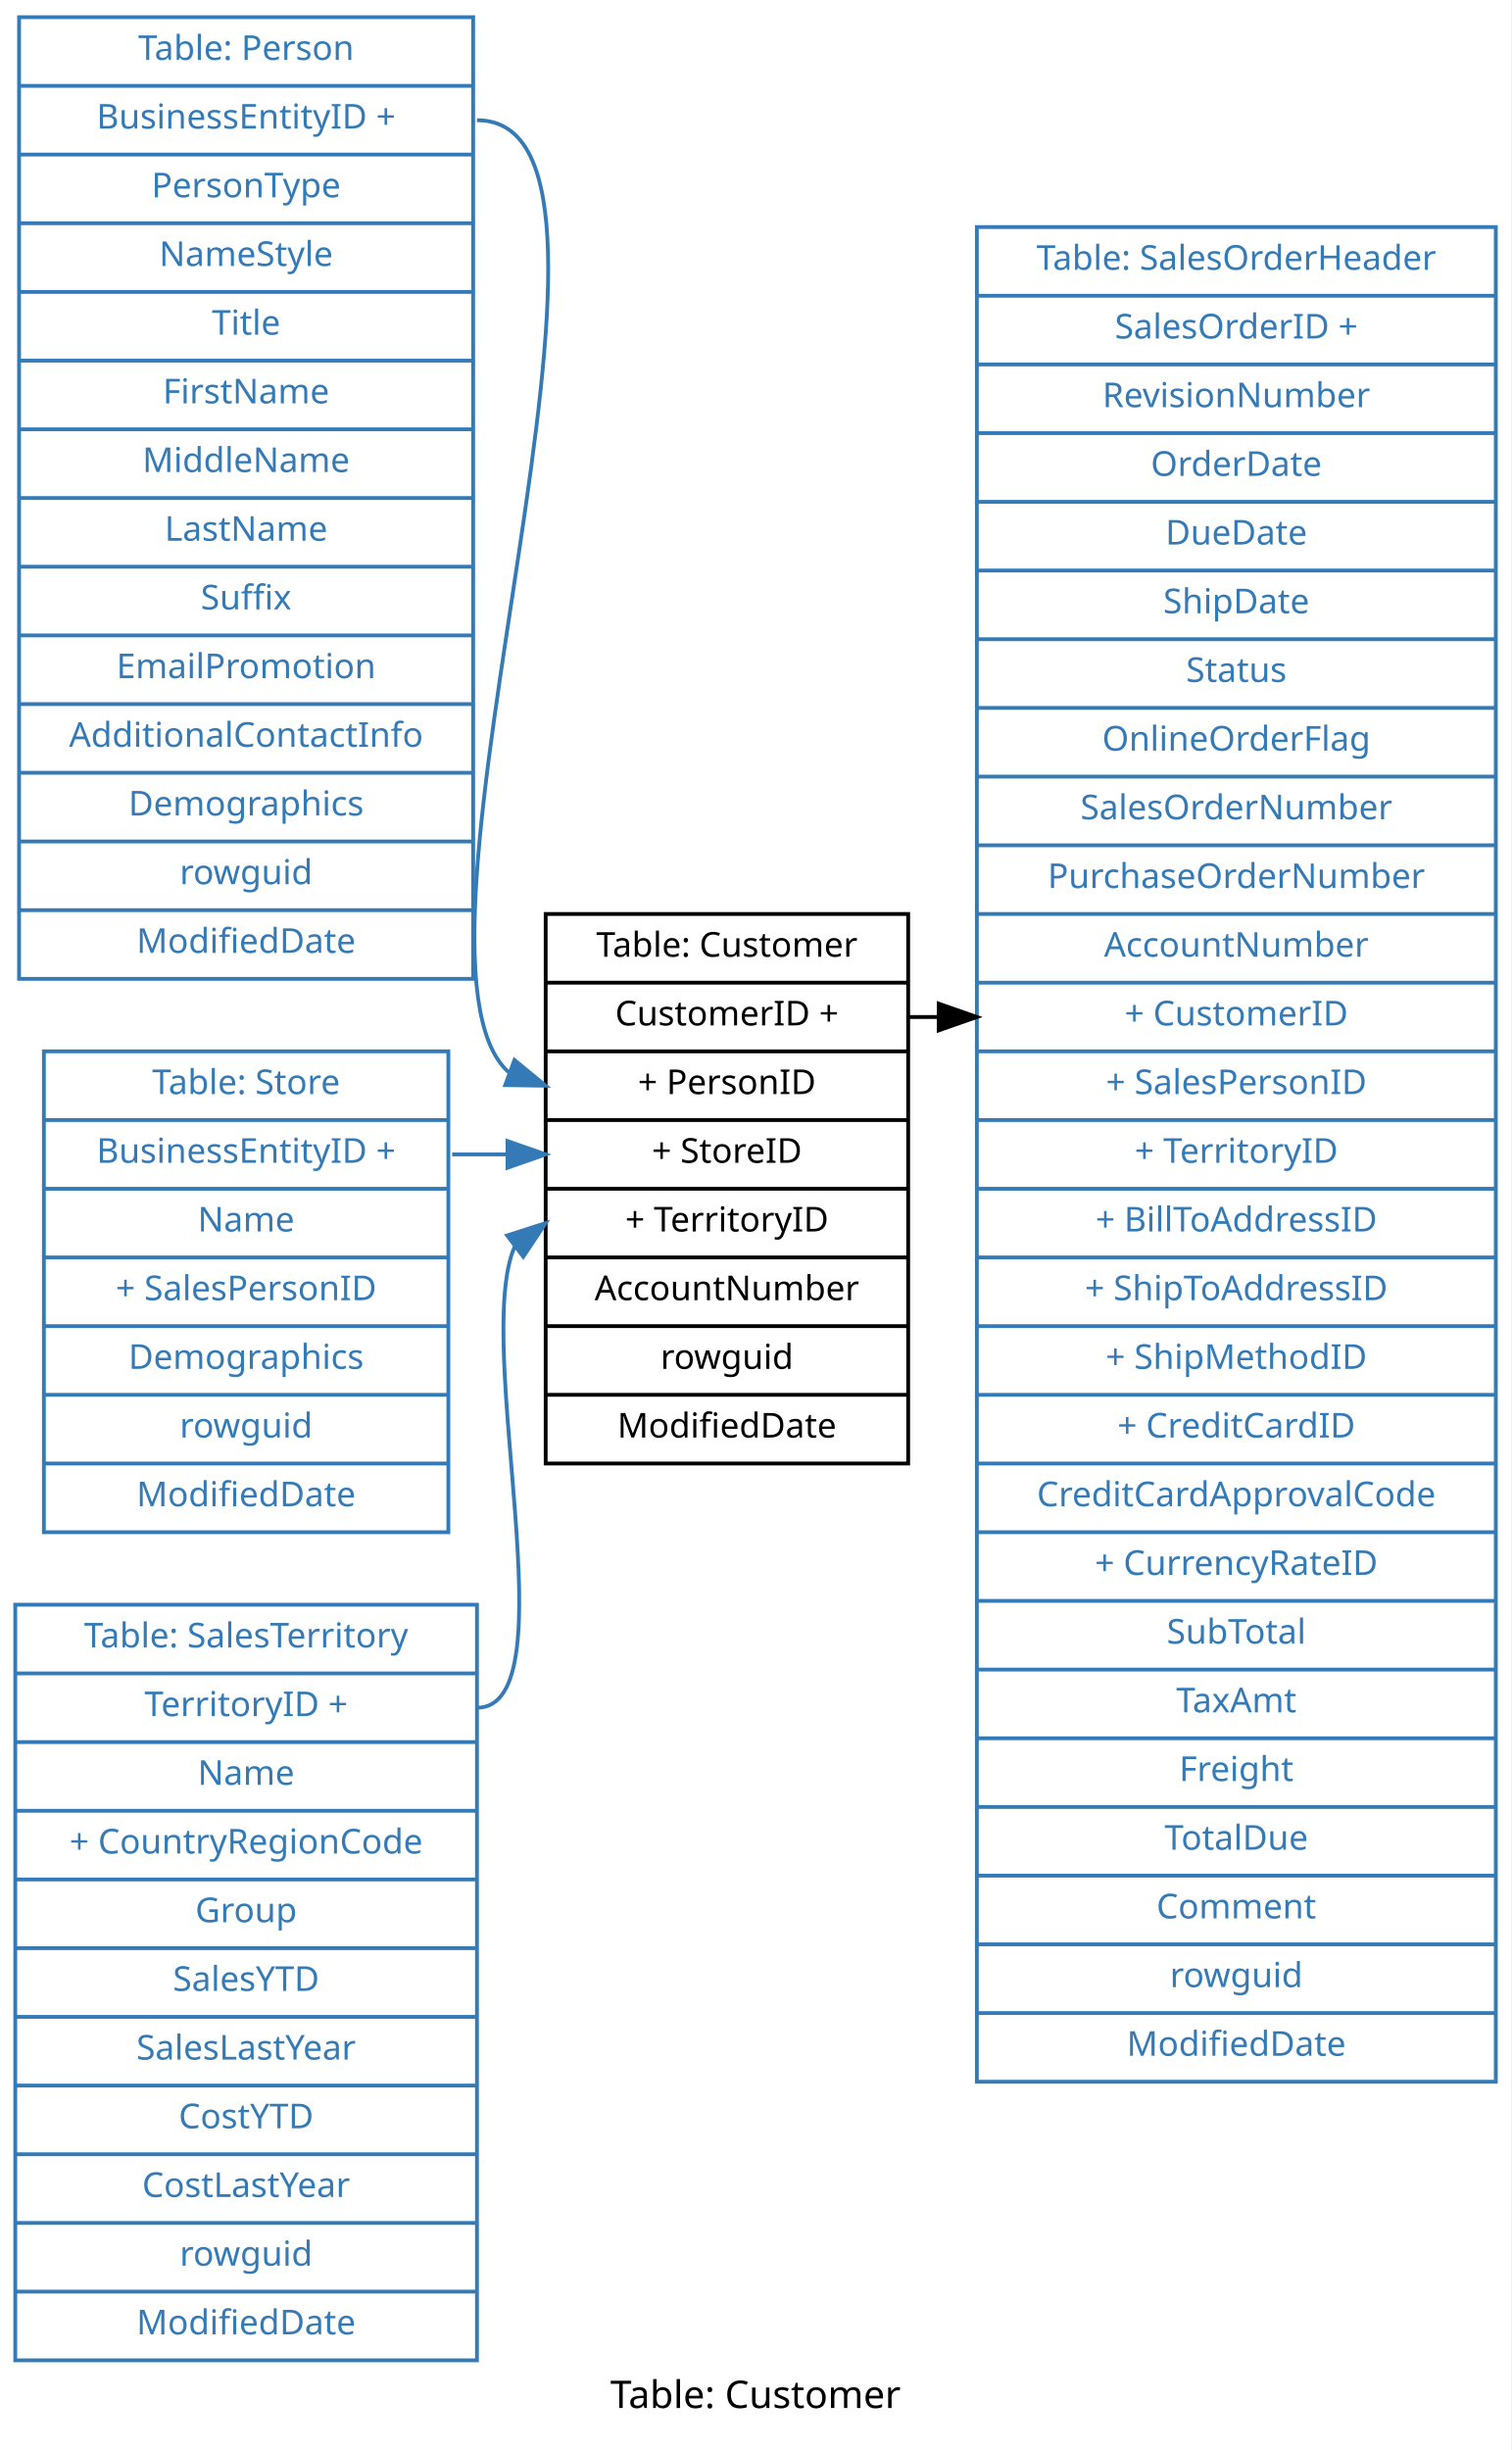
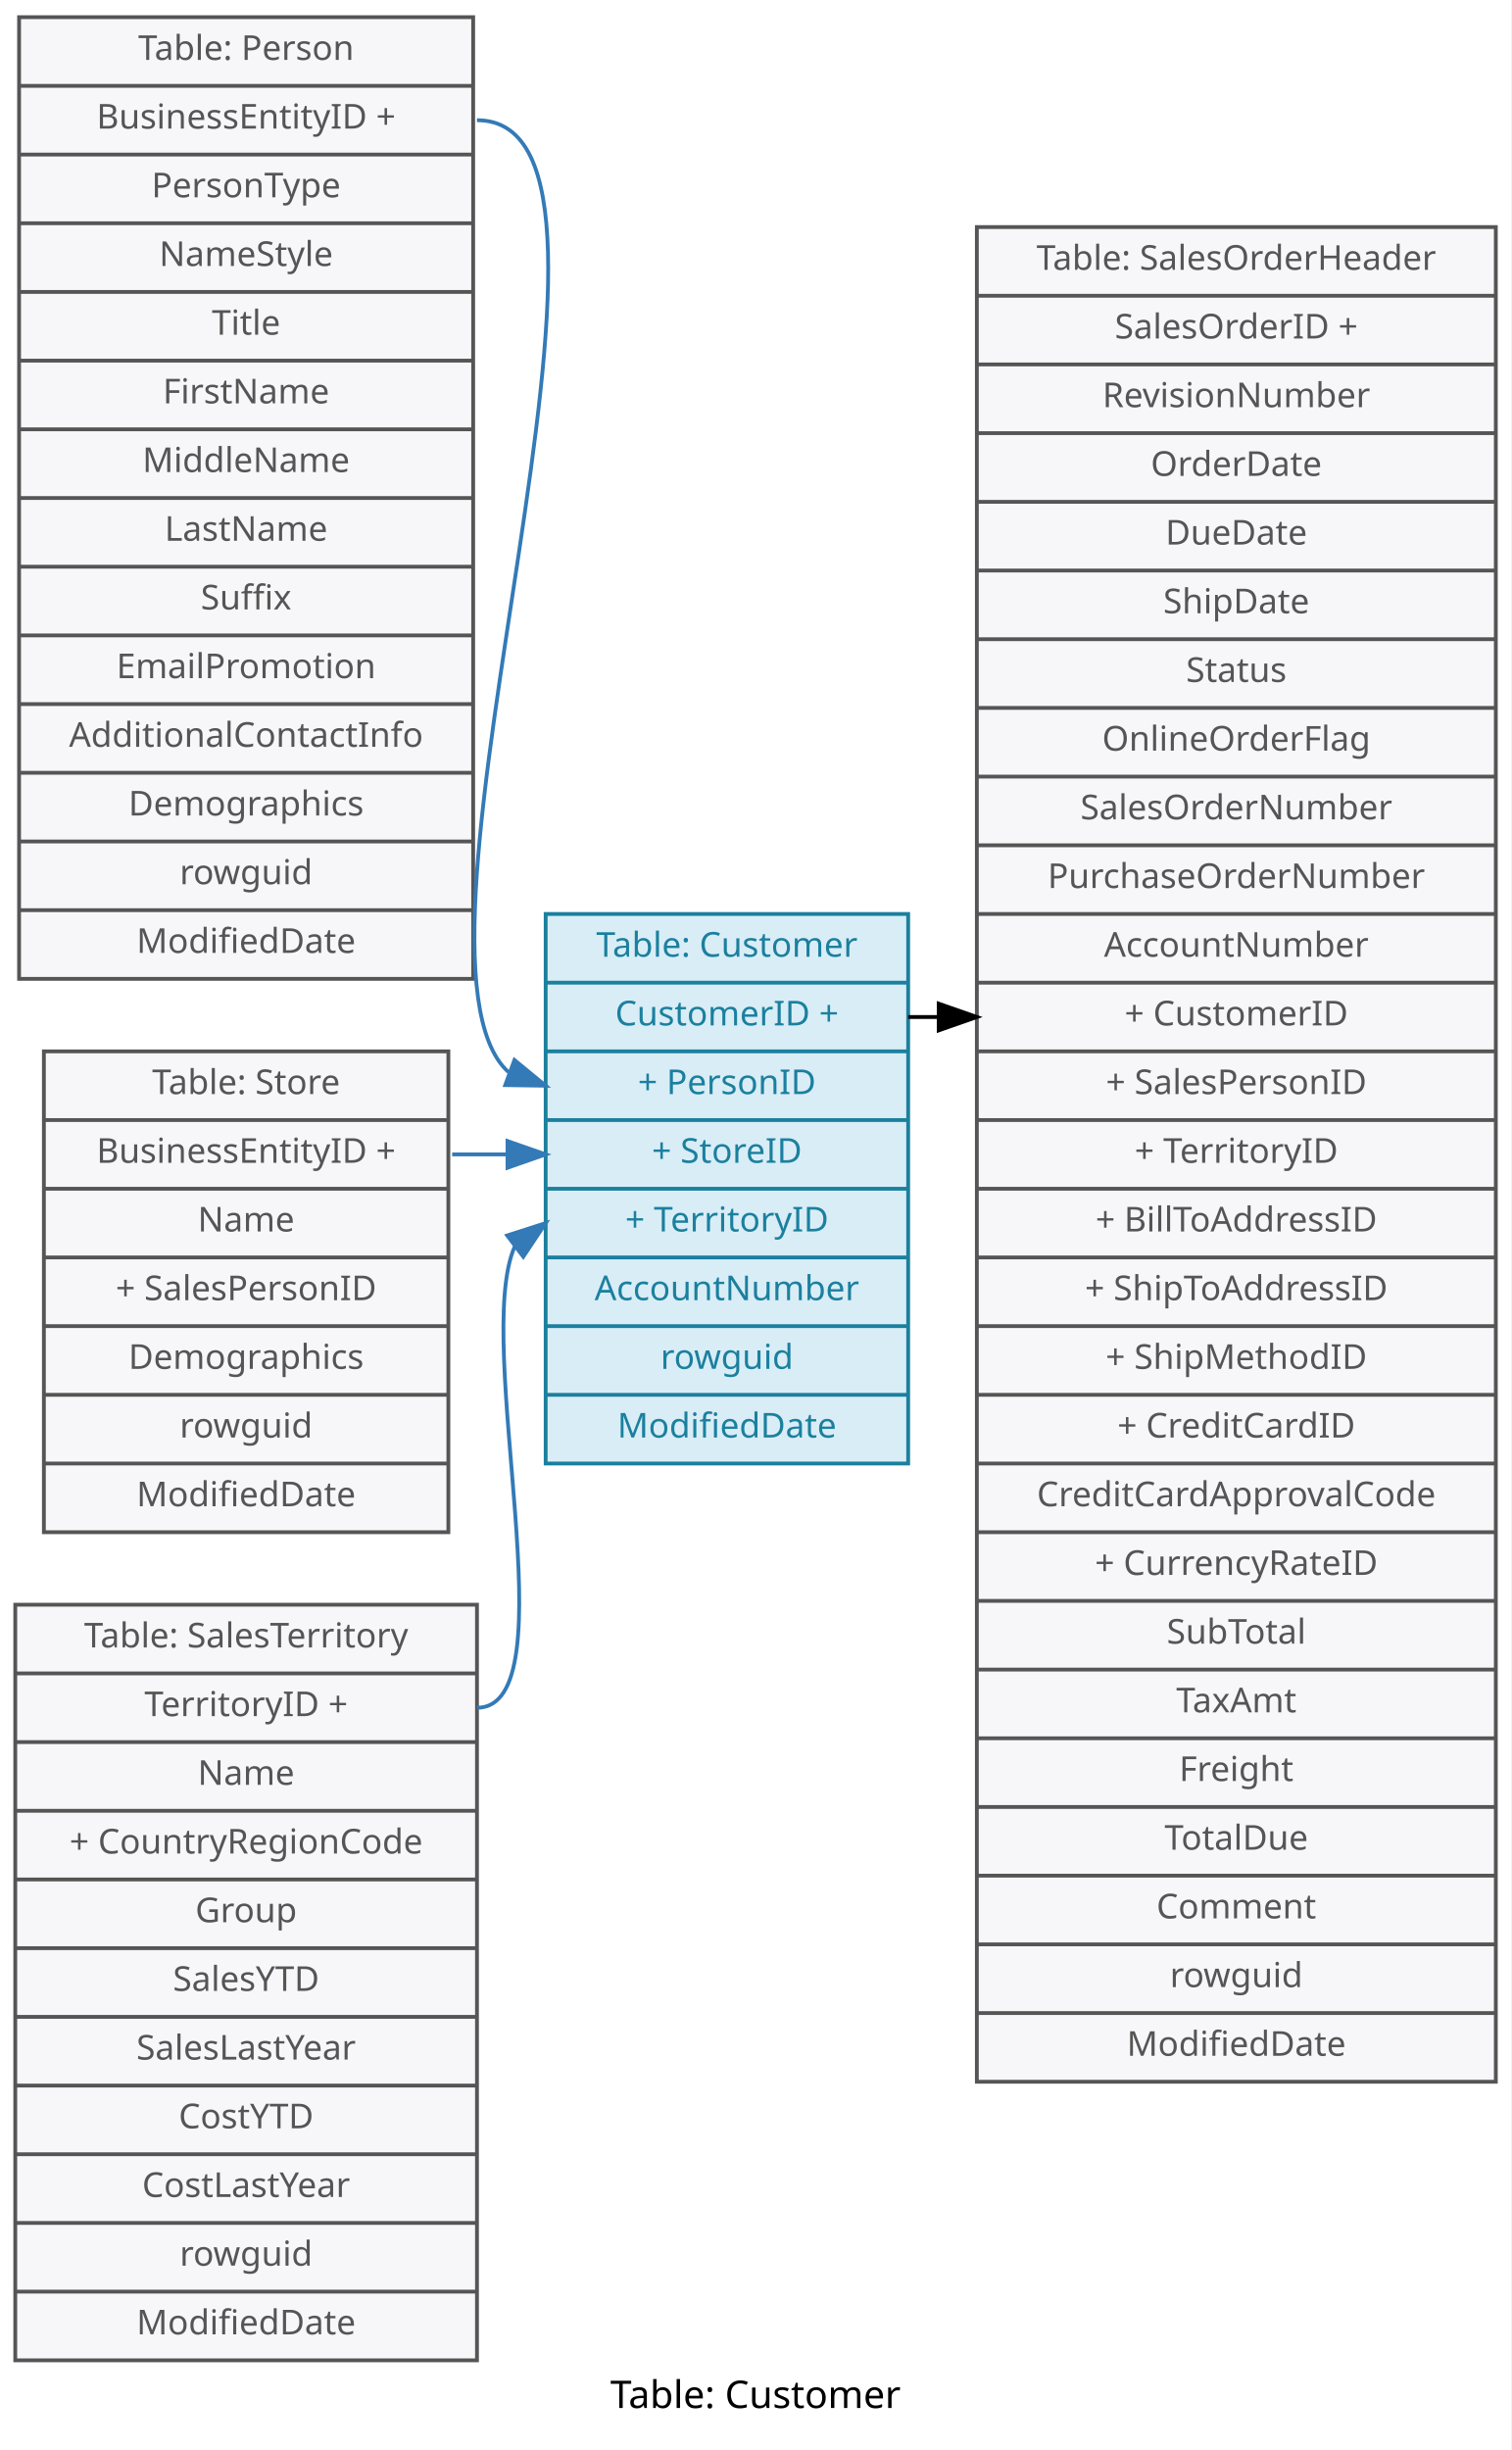
<svg xmlns="http://www.w3.org/2000/svg" width="396pt" height="642pt" viewBox="0.00 0.00 396.00 642.00">
  <g id="graph0" class="graph" transform="scale(1 1) rotate(0) translate(4 638)">
    <polygon fill="white" stroke="none" points="-4,4 -4,-638 392,-638 392,4 -4,4" />
    <text text-anchor="middle" x="194" y="-7" font-family="Verdana" font-size="10.00">Table: Customer</text>
    <g id="node1" class="node">
-       <polygon fill="none" stroke="black" points="139,-254.5 139,-398.5 234,-398.5 234,-254.5 139,-254.5" />
-       <text text-anchor="middle" x="186.5" y="-387.3" font-family="Verdana" font-size="9.00">Table: Customer</text>
-       <polyline fill="none" stroke="black" points="139,-380.5 234,-380.5 " />
-       <text text-anchor="middle" x="186.5" y="-369.3" font-family="Verdana" font-size="9.00">CustomerID +</text>
-       <polyline fill="none" stroke="black" points="139,-362.5 234,-362.5 " />
-       <text text-anchor="middle" x="186.5" y="-351.3" font-family="Verdana" font-size="9.00">+ PersonID</text>
-       <polyline fill="none" stroke="black" points="139,-344.5 234,-344.5 " />
-       <text text-anchor="middle" x="186.5" y="-333.3" font-family="Verdana" font-size="9.00">+ StoreID</text>
-       <polyline fill="none" stroke="black" points="139,-326.5 234,-326.5 " />
-       <text text-anchor="middle" x="186.5" y="-315.3" font-family="Verdana" font-size="9.00">+ TerritoryID</text>
-       <polyline fill="none" stroke="black" points="139,-308.5 234,-308.5 " />
-       <text text-anchor="middle" x="186.5" y="-297.3" font-family="Verdana" font-size="9.00">AccountNumber</text>
-       <polyline fill="none" stroke="black" points="139,-290.5 234,-290.5 " />
-       <text text-anchor="middle" x="186.5" y="-279.3" font-family="Verdana" font-size="9.00">rowguid</text>
-       <polyline fill="none" stroke="black" points="139,-272.5 234,-272.5 " />
-       <text text-anchor="middle" x="186.5" y="-261.3" font-family="Verdana" font-size="9.00">ModifiedDate</text>
+       <polygon fill="#d9edf7" stroke="#1b809e" points="139,-254.5 139,-398.5 234,-398.5 234,-254.5 139,-254.5" />
+       <text text-anchor="middle" x="186.5" y="-387.3" font-family="Verdana" font-size="9.00" fill="#1b809e">Table: Customer</text>
+       <polyline fill="none" stroke="#1b809e" points="139,-380.5 234,-380.5 " />
+       <text text-anchor="middle" x="186.5" y="-369.3" font-family="Verdana" font-size="9.00" fill="#1b809e">CustomerID +</text>
+       <polyline fill="none" stroke="#1b809e" points="139,-362.5 234,-362.5 " />
+       <text text-anchor="middle" x="186.5" y="-351.3" font-family="Verdana" font-size="9.00" fill="#1b809e">+ PersonID</text>
+       <polyline fill="none" stroke="#1b809e" points="139,-344.5 234,-344.5 " />
+       <text text-anchor="middle" x="186.5" y="-333.3" font-family="Verdana" font-size="9.00" fill="#1b809e">+ StoreID</text>
+       <polyline fill="none" stroke="#1b809e" points="139,-326.5 234,-326.5 " />
+       <text text-anchor="middle" x="186.5" y="-315.3" font-family="Verdana" font-size="9.00" fill="#1b809e">+ TerritoryID</text>
+       <polyline fill="none" stroke="#1b809e" points="139,-308.5 234,-308.5 " />
+       <text text-anchor="middle" x="186.5" y="-297.3" font-family="Verdana" font-size="9.00" fill="#1b809e">AccountNumber</text>
+       <polyline fill="none" stroke="#1b809e" points="139,-290.5 234,-290.5 " />
+       <text text-anchor="middle" x="186.5" y="-279.3" font-family="Verdana" font-size="9.00" fill="#1b809e">rowguid</text>
+       <polyline fill="none" stroke="#1b809e" points="139,-272.5 234,-272.5 " />
+       <text text-anchor="middle" x="186.5" y="-261.3" font-family="Verdana" font-size="9.00" fill="#1b809e">ModifiedDate</text>
    </g>
    <g id="node3" class="node">
-       <polygon fill="none" stroke="#337ab7" points="252,-92.5 252,-578.5 388,-578.5 388,-92.5 252,-92.5" />
-       <text text-anchor="middle" x="320" y="-567.3" font-family="Verdana" font-size="9.00" fill="#337ab7">Table: SalesOrderHeader</text>
-       <polyline fill="none" stroke="#337ab7" points="252,-560.5 388,-560.5 " />
-       <text text-anchor="middle" x="320" y="-549.3" font-family="Verdana" font-size="9.00" fill="#337ab7">SalesOrderID +</text>
-       <polyline fill="none" stroke="#337ab7" points="252,-542.5 388,-542.5 " />
-       <text text-anchor="middle" x="320" y="-531.3" font-family="Verdana" font-size="9.00" fill="#337ab7">RevisionNumber</text>
-       <polyline fill="none" stroke="#337ab7" points="252,-524.5 388,-524.5 " />
-       <text text-anchor="middle" x="320" y="-513.3" font-family="Verdana" font-size="9.00" fill="#337ab7">OrderDate</text>
-       <polyline fill="none" stroke="#337ab7" points="252,-506.5 388,-506.5 " />
-       <text text-anchor="middle" x="320" y="-495.3" font-family="Verdana" font-size="9.00" fill="#337ab7">DueDate</text>
-       <polyline fill="none" stroke="#337ab7" points="252,-488.5 388,-488.5 " />
-       <text text-anchor="middle" x="320" y="-477.3" font-family="Verdana" font-size="9.00" fill="#337ab7">ShipDate</text>
-       <polyline fill="none" stroke="#337ab7" points="252,-470.5 388,-470.5 " />
-       <text text-anchor="middle" x="320" y="-459.3" font-family="Verdana" font-size="9.00" fill="#337ab7">Status</text>
-       <polyline fill="none" stroke="#337ab7" points="252,-452.5 388,-452.5 " />
-       <text text-anchor="middle" x="320" y="-441.3" font-family="Verdana" font-size="9.00" fill="#337ab7">OnlineOrderFlag</text>
-       <polyline fill="none" stroke="#337ab7" points="252,-434.5 388,-434.5 " />
-       <text text-anchor="middle" x="320" y="-423.3" font-family="Verdana" font-size="9.00" fill="#337ab7">SalesOrderNumber</text>
-       <polyline fill="none" stroke="#337ab7" points="252,-416.5 388,-416.5 " />
-       <text text-anchor="middle" x="320" y="-405.3" font-family="Verdana" font-size="9.00" fill="#337ab7">PurchaseOrderNumber</text>
-       <polyline fill="none" stroke="#337ab7" points="252,-398.5 388,-398.5 " />
-       <text text-anchor="middle" x="320" y="-387.3" font-family="Verdana" font-size="9.00" fill="#337ab7">AccountNumber</text>
-       <polyline fill="none" stroke="#337ab7" points="252,-380.5 388,-380.5 " />
-       <text text-anchor="middle" x="320" y="-369.3" font-family="Verdana" font-size="9.00" fill="#337ab7">+ CustomerID</text>
-       <polyline fill="none" stroke="#337ab7" points="252,-362.5 388,-362.5 " />
-       <text text-anchor="middle" x="320" y="-351.3" font-family="Verdana" font-size="9.00" fill="#337ab7">+ SalesPersonID</text>
-       <polyline fill="none" stroke="#337ab7" points="252,-344.5 388,-344.5 " />
-       <text text-anchor="middle" x="320" y="-333.3" font-family="Verdana" font-size="9.00" fill="#337ab7">+ TerritoryID</text>
-       <polyline fill="none" stroke="#337ab7" points="252,-326.5 388,-326.5 " />
-       <text text-anchor="middle" x="320" y="-315.3" font-family="Verdana" font-size="9.00" fill="#337ab7">+ BillToAddressID</text>
-       <polyline fill="none" stroke="#337ab7" points="252,-308.5 388,-308.5 " />
-       <text text-anchor="middle" x="320" y="-297.3" font-family="Verdana" font-size="9.00" fill="#337ab7">+ ShipToAddressID</text>
-       <polyline fill="none" stroke="#337ab7" points="252,-290.5 388,-290.5 " />
-       <text text-anchor="middle" x="320" y="-279.3" font-family="Verdana" font-size="9.00" fill="#337ab7">+ ShipMethodID</text>
-       <polyline fill="none" stroke="#337ab7" points="252,-272.5 388,-272.5 " />
-       <text text-anchor="middle" x="320" y="-261.3" font-family="Verdana" font-size="9.00" fill="#337ab7">+ CreditCardID</text>
-       <polyline fill="none" stroke="#337ab7" points="252,-254.5 388,-254.5 " />
-       <text text-anchor="middle" x="320" y="-243.3" font-family="Verdana" font-size="9.00" fill="#337ab7">CreditCardApprovalCode</text>
-       <polyline fill="none" stroke="#337ab7" points="252,-236.5 388,-236.5 " />
-       <text text-anchor="middle" x="320" y="-225.3" font-family="Verdana" font-size="9.00" fill="#337ab7">+ CurrencyRateID</text>
-       <polyline fill="none" stroke="#337ab7" points="252,-218.5 388,-218.5 " />
-       <text text-anchor="middle" x="320" y="-207.3" font-family="Verdana" font-size="9.00" fill="#337ab7">SubTotal</text>
-       <polyline fill="none" stroke="#337ab7" points="252,-200.5 388,-200.5 " />
-       <text text-anchor="middle" x="320" y="-189.3" font-family="Verdana" font-size="9.00" fill="#337ab7">TaxAmt</text>
-       <polyline fill="none" stroke="#337ab7" points="252,-182.5 388,-182.5 " />
-       <text text-anchor="middle" x="320" y="-171.3" font-family="Verdana" font-size="9.00" fill="#337ab7">Freight</text>
-       <polyline fill="none" stroke="#337ab7" points="252,-164.5 388,-164.5 " />
-       <text text-anchor="middle" x="320" y="-153.3" font-family="Verdana" font-size="9.00" fill="#337ab7">TotalDue</text>
-       <polyline fill="none" stroke="#337ab7" points="252,-146.5 388,-146.5 " />
-       <text text-anchor="middle" x="320" y="-135.3" font-family="Verdana" font-size="9.00" fill="#337ab7">Comment</text>
-       <polyline fill="none" stroke="#337ab7" points="252,-128.5 388,-128.5 " />
-       <text text-anchor="middle" x="320" y="-117.3" font-family="Verdana" font-size="9.00" fill="#337ab7">rowguid</text>
-       <polyline fill="none" stroke="#337ab7" points="252,-110.5 388,-110.5 " />
-       <text text-anchor="middle" x="320" y="-99.3" font-family="Verdana" font-size="9.00" fill="#337ab7">ModifiedDate</text>
+       <polygon fill="#f7f7f9" stroke="#555555" points="252,-92.5 252,-578.5 388,-578.5 388,-92.5 252,-92.5" />
+       <text text-anchor="middle" x="320" y="-567.3" font-family="Verdana" font-size="9.00" fill="#555555">Table: SalesOrderHeader</text>
+       <polyline fill="none" stroke="#555555" points="252,-560.5 388,-560.5 " />
+       <text text-anchor="middle" x="320" y="-549.3" font-family="Verdana" font-size="9.00" fill="#555555">SalesOrderID +</text>
+       <polyline fill="none" stroke="#555555" points="252,-542.5 388,-542.5 " />
+       <text text-anchor="middle" x="320" y="-531.3" font-family="Verdana" font-size="9.00" fill="#555555">RevisionNumber</text>
+       <polyline fill="none" stroke="#555555" points="252,-524.5 388,-524.5 " />
+       <text text-anchor="middle" x="320" y="-513.3" font-family="Verdana" font-size="9.00" fill="#555555">OrderDate</text>
+       <polyline fill="none" stroke="#555555" points="252,-506.5 388,-506.5 " />
+       <text text-anchor="middle" x="320" y="-495.3" font-family="Verdana" font-size="9.00" fill="#555555">DueDate</text>
+       <polyline fill="none" stroke="#555555" points="252,-488.5 388,-488.5 " />
+       <text text-anchor="middle" x="320" y="-477.3" font-family="Verdana" font-size="9.00" fill="#555555">ShipDate</text>
+       <polyline fill="none" stroke="#555555" points="252,-470.5 388,-470.5 " />
+       <text text-anchor="middle" x="320" y="-459.3" font-family="Verdana" font-size="9.00" fill="#555555">Status</text>
+       <polyline fill="none" stroke="#555555" points="252,-452.5 388,-452.5 " />
+       <text text-anchor="middle" x="320" y="-441.3" font-family="Verdana" font-size="9.00" fill="#555555">OnlineOrderFlag</text>
+       <polyline fill="none" stroke="#555555" points="252,-434.5 388,-434.5 " />
+       <text text-anchor="middle" x="320" y="-423.3" font-family="Verdana" font-size="9.00" fill="#555555">SalesOrderNumber</text>
+       <polyline fill="none" stroke="#555555" points="252,-416.5 388,-416.5 " />
+       <text text-anchor="middle" x="320" y="-405.3" font-family="Verdana" font-size="9.00" fill="#555555">PurchaseOrderNumber</text>
+       <polyline fill="none" stroke="#555555" points="252,-398.5 388,-398.5 " />
+       <text text-anchor="middle" x="320" y="-387.3" font-family="Verdana" font-size="9.00" fill="#555555">AccountNumber</text>
+       <polyline fill="none" stroke="#555555" points="252,-380.5 388,-380.5 " />
+       <text text-anchor="middle" x="320" y="-369.3" font-family="Verdana" font-size="9.00" fill="#555555">+ CustomerID</text>
+       <polyline fill="none" stroke="#555555" points="252,-362.5 388,-362.5 " />
+       <text text-anchor="middle" x="320" y="-351.3" font-family="Verdana" font-size="9.00" fill="#555555">+ SalesPersonID</text>
+       <polyline fill="none" stroke="#555555" points="252,-344.5 388,-344.5 " />
+       <text text-anchor="middle" x="320" y="-333.3" font-family="Verdana" font-size="9.00" fill="#555555">+ TerritoryID</text>
+       <polyline fill="none" stroke="#555555" points="252,-326.5 388,-326.5 " />
+       <text text-anchor="middle" x="320" y="-315.3" font-family="Verdana" font-size="9.00" fill="#555555">+ BillToAddressID</text>
+       <polyline fill="none" stroke="#555555" points="252,-308.5 388,-308.5 " />
+       <text text-anchor="middle" x="320" y="-297.3" font-family="Verdana" font-size="9.00" fill="#555555">+ ShipToAddressID</text>
+       <polyline fill="none" stroke="#555555" points="252,-290.5 388,-290.5 " />
+       <text text-anchor="middle" x="320" y="-279.3" font-family="Verdana" font-size="9.00" fill="#555555">+ ShipMethodID</text>
+       <polyline fill="none" stroke="#555555" points="252,-272.5 388,-272.5 " />
+       <text text-anchor="middle" x="320" y="-261.3" font-family="Verdana" font-size="9.00" fill="#555555">+ CreditCardID</text>
+       <polyline fill="none" stroke="#555555" points="252,-254.5 388,-254.5 " />
+       <text text-anchor="middle" x="320" y="-243.3" font-family="Verdana" font-size="9.00" fill="#555555">CreditCardApprovalCode</text>
+       <polyline fill="none" stroke="#555555" points="252,-236.5 388,-236.5 " />
+       <text text-anchor="middle" x="320" y="-225.3" font-family="Verdana" font-size="9.00" fill="#555555">+ CurrencyRateID</text>
+       <polyline fill="none" stroke="#555555" points="252,-218.5 388,-218.5 " />
+       <text text-anchor="middle" x="320" y="-207.3" font-family="Verdana" font-size="9.00" fill="#555555">SubTotal</text>
+       <polyline fill="none" stroke="#555555" points="252,-200.5 388,-200.5 " />
+       <text text-anchor="middle" x="320" y="-189.3" font-family="Verdana" font-size="9.00" fill="#555555">TaxAmt</text>
+       <polyline fill="none" stroke="#555555" points="252,-182.5 388,-182.5 " />
+       <text text-anchor="middle" x="320" y="-171.3" font-family="Verdana" font-size="9.00" fill="#555555">Freight</text>
+       <polyline fill="none" stroke="#555555" points="252,-164.5 388,-164.5 " />
+       <text text-anchor="middle" x="320" y="-153.3" font-family="Verdana" font-size="9.00" fill="#555555">TotalDue</text>
+       <polyline fill="none" stroke="#555555" points="252,-146.5 388,-146.5 " />
+       <text text-anchor="middle" x="320" y="-135.3" font-family="Verdana" font-size="9.00" fill="#555555">Comment</text>
+       <polyline fill="none" stroke="#555555" points="252,-128.5 388,-128.5 " />
+       <text text-anchor="middle" x="320" y="-117.3" font-family="Verdana" font-size="9.00" fill="#555555">rowguid</text>
+       <polyline fill="none" stroke="#555555" points="252,-110.5 388,-110.5 " />
+       <text text-anchor="middle" x="320" y="-99.3" font-family="Verdana" font-size="9.00" fill="#555555">ModifiedDate</text>
    </g>
    <g id="edge1" class="edge">
      <path fill="none" stroke="black" d="M234,-371.5C237.25,-371.5 239.51,-371.5 241.584,-371.5" />
      <polygon fill="black" stroke="black" points="242,-375 252,-371.5 242,-368 242,-375" />
    </g>
    <g id="node2" class="node">
-       <polygon fill="none" stroke="#337ab7" points="1,-381.5 1,-633.5 120,-633.5 120,-381.5 1,-381.5" />
-       <text text-anchor="middle" x="60.5" y="-622.3" font-family="Verdana" font-size="9.00" fill="#337ab7">Table: Person</text>
-       <polyline fill="none" stroke="#337ab7" points="1,-615.5 120,-615.5 " />
-       <text text-anchor="middle" x="60.5" y="-604.3" font-family="Verdana" font-size="9.00" fill="#337ab7">BusinessEntityID +</text>
-       <polyline fill="none" stroke="#337ab7" points="1,-597.5 120,-597.5 " />
-       <text text-anchor="middle" x="60.5" y="-586.3" font-family="Verdana" font-size="9.00" fill="#337ab7">PersonType</text>
-       <polyline fill="none" stroke="#337ab7" points="1,-579.5 120,-579.5 " />
-       <text text-anchor="middle" x="60.5" y="-568.3" font-family="Verdana" font-size="9.00" fill="#337ab7">NameStyle</text>
-       <polyline fill="none" stroke="#337ab7" points="1,-561.5 120,-561.5 " />
-       <text text-anchor="middle" x="60.5" y="-550.3" font-family="Verdana" font-size="9.00" fill="#337ab7">Title</text>
-       <polyline fill="none" stroke="#337ab7" points="1,-543.5 120,-543.5 " />
-       <text text-anchor="middle" x="60.5" y="-532.3" font-family="Verdana" font-size="9.00" fill="#337ab7">FirstName</text>
-       <polyline fill="none" stroke="#337ab7" points="1,-525.5 120,-525.5 " />
-       <text text-anchor="middle" x="60.5" y="-514.3" font-family="Verdana" font-size="9.00" fill="#337ab7">MiddleName</text>
-       <polyline fill="none" stroke="#337ab7" points="1,-507.5 120,-507.5 " />
-       <text text-anchor="middle" x="60.5" y="-496.3" font-family="Verdana" font-size="9.00" fill="#337ab7">LastName</text>
-       <polyline fill="none" stroke="#337ab7" points="1,-489.5 120,-489.5 " />
-       <text text-anchor="middle" x="60.5" y="-478.3" font-family="Verdana" font-size="9.00" fill="#337ab7">Suffix</text>
-       <polyline fill="none" stroke="#337ab7" points="1,-471.5 120,-471.5 " />
-       <text text-anchor="middle" x="60.5" y="-460.3" font-family="Verdana" font-size="9.00" fill="#337ab7">EmailPromotion</text>
-       <polyline fill="none" stroke="#337ab7" points="1,-453.5 120,-453.5 " />
-       <text text-anchor="middle" x="60.5" y="-442.3" font-family="Verdana" font-size="9.00" fill="#337ab7">AdditionalContactInfo</text>
-       <polyline fill="none" stroke="#337ab7" points="1,-435.5 120,-435.5 " />
-       <text text-anchor="middle" x="60.5" y="-424.3" font-family="Verdana" font-size="9.00" fill="#337ab7">Demographics</text>
-       <polyline fill="none" stroke="#337ab7" points="1,-417.5 120,-417.5 " />
-       <text text-anchor="middle" x="60.5" y="-406.3" font-family="Verdana" font-size="9.00" fill="#337ab7">rowguid</text>
-       <polyline fill="none" stroke="#337ab7" points="1,-399.5 120,-399.5 " />
-       <text text-anchor="middle" x="60.5" y="-388.3" font-family="Verdana" font-size="9.00" fill="#337ab7">ModifiedDate</text>
+       <polygon fill="#f7f7f9" stroke="#555555" points="1,-381.5 1,-633.5 120,-633.5 120,-381.5 1,-381.5" />
+       <text text-anchor="middle" x="60.5" y="-622.3" font-family="Verdana" font-size="9.00" fill="#555555">Table: Person</text>
+       <polyline fill="none" stroke="#555555" points="1,-615.5 120,-615.5 " />
+       <text text-anchor="middle" x="60.5" y="-604.3" font-family="Verdana" font-size="9.00" fill="#555555">BusinessEntityID +</text>
+       <polyline fill="none" stroke="#555555" points="1,-597.5 120,-597.5 " />
+       <text text-anchor="middle" x="60.5" y="-586.3" font-family="Verdana" font-size="9.00" fill="#555555">PersonType</text>
+       <polyline fill="none" stroke="#555555" points="1,-579.5 120,-579.5 " />
+       <text text-anchor="middle" x="60.5" y="-568.3" font-family="Verdana" font-size="9.00" fill="#555555">NameStyle</text>
+       <polyline fill="none" stroke="#555555" points="1,-561.5 120,-561.5 " />
+       <text text-anchor="middle" x="60.5" y="-550.3" font-family="Verdana" font-size="9.00" fill="#555555">Title</text>
+       <polyline fill="none" stroke="#555555" points="1,-543.5 120,-543.5 " />
+       <text text-anchor="middle" x="60.5" y="-532.3" font-family="Verdana" font-size="9.00" fill="#555555">FirstName</text>
+       <polyline fill="none" stroke="#555555" points="1,-525.5 120,-525.5 " />
+       <text text-anchor="middle" x="60.5" y="-514.3" font-family="Verdana" font-size="9.00" fill="#555555">MiddleName</text>
+       <polyline fill="none" stroke="#555555" points="1,-507.5 120,-507.5 " />
+       <text text-anchor="middle" x="60.5" y="-496.3" font-family="Verdana" font-size="9.00" fill="#555555">LastName</text>
+       <polyline fill="none" stroke="#555555" points="1,-489.5 120,-489.5 " />
+       <text text-anchor="middle" x="60.5" y="-478.3" font-family="Verdana" font-size="9.00" fill="#555555">Suffix</text>
+       <polyline fill="none" stroke="#555555" points="1,-471.5 120,-471.5 " />
+       <text text-anchor="middle" x="60.5" y="-460.3" font-family="Verdana" font-size="9.00" fill="#555555">EmailPromotion</text>
+       <polyline fill="none" stroke="#555555" points="1,-453.5 120,-453.5 " />
+       <text text-anchor="middle" x="60.5" y="-442.3" font-family="Verdana" font-size="9.00" fill="#555555">AdditionalContactInfo</text>
+       <polyline fill="none" stroke="#555555" points="1,-435.5 120,-435.5 " />
+       <text text-anchor="middle" x="60.5" y="-424.3" font-family="Verdana" font-size="9.00" fill="#555555">Demographics</text>
+       <polyline fill="none" stroke="#555555" points="1,-417.5 120,-417.5 " />
+       <text text-anchor="middle" x="60.5" y="-406.3" font-family="Verdana" font-size="9.00" fill="#555555">rowguid</text>
+       <polyline fill="none" stroke="#555555" points="1,-399.5 120,-399.5 " />
+       <text text-anchor="middle" x="60.5" y="-388.3" font-family="Verdana" font-size="9.00" fill="#555555">ModifiedDate</text>
    </g>
    <g id="edge2" class="edge">
      <path fill="none" stroke="#337ab7" d="M121,-606.5C173.401,-606.5 95.21,-387.827 129.247,-357.076" />
      <polygon fill="#337ab7" stroke="#337ab7" points="130.816,-360.229 139,-353.5 128.406,-353.657 130.816,-360.229" />
    </g>
    <g id="node4" class="node">
-       <polygon fill="none" stroke="#337ab7" points="0,-19.5 0,-217.5 121,-217.5 121,-19.5 0,-19.5" />
-       <text text-anchor="middle" x="60.5" y="-206.3" font-family="Verdana" font-size="9.00" fill="#337ab7">Table: SalesTerritory</text>
-       <polyline fill="none" stroke="#337ab7" points="0,-199.5 121,-199.5 " />
-       <text text-anchor="middle" x="60.5" y="-188.3" font-family="Verdana" font-size="9.00" fill="#337ab7">TerritoryID +</text>
-       <polyline fill="none" stroke="#337ab7" points="0,-181.5 121,-181.5 " />
-       <text text-anchor="middle" x="60.5" y="-170.3" font-family="Verdana" font-size="9.00" fill="#337ab7">Name</text>
-       <polyline fill="none" stroke="#337ab7" points="0,-163.5 121,-163.5 " />
-       <text text-anchor="middle" x="60.5" y="-152.3" font-family="Verdana" font-size="9.00" fill="#337ab7">+ CountryRegionCode</text>
-       <polyline fill="none" stroke="#337ab7" points="0,-145.5 121,-145.5 " />
-       <text text-anchor="middle" x="60.5" y="-134.3" font-family="Verdana" font-size="9.00" fill="#337ab7">Group</text>
-       <polyline fill="none" stroke="#337ab7" points="0,-127.5 121,-127.5 " />
-       <text text-anchor="middle" x="60.5" y="-116.3" font-family="Verdana" font-size="9.00" fill="#337ab7">SalesYTD</text>
-       <polyline fill="none" stroke="#337ab7" points="0,-109.5 121,-109.5 " />
-       <text text-anchor="middle" x="60.5" y="-98.3" font-family="Verdana" font-size="9.00" fill="#337ab7">SalesLastYear</text>
-       <polyline fill="none" stroke="#337ab7" points="0,-91.5 121,-91.5 " />
-       <text text-anchor="middle" x="60.5" y="-80.3" font-family="Verdana" font-size="9.00" fill="#337ab7">CostYTD</text>
-       <polyline fill="none" stroke="#337ab7" points="0,-73.5 121,-73.5 " />
-       <text text-anchor="middle" x="60.5" y="-62.3" font-family="Verdana" font-size="9.00" fill="#337ab7">CostLastYear</text>
-       <polyline fill="none" stroke="#337ab7" points="0,-55.5 121,-55.5 " />
-       <text text-anchor="middle" x="60.5" y="-44.3" font-family="Verdana" font-size="9.00" fill="#337ab7">rowguid</text>
-       <polyline fill="none" stroke="#337ab7" points="0,-37.5 121,-37.5 " />
-       <text text-anchor="middle" x="60.5" y="-26.3" font-family="Verdana" font-size="9.00" fill="#337ab7">ModifiedDate</text>
+       <polygon fill="#f7f7f9" stroke="#555555" points="0,-19.5 0,-217.5 121,-217.5 121,-19.5 0,-19.5" />
+       <text text-anchor="middle" x="60.5" y="-206.3" font-family="Verdana" font-size="9.00" fill="#555555">Table: SalesTerritory</text>
+       <polyline fill="none" stroke="#555555" points="0,-199.5 121,-199.5 " />
+       <text text-anchor="middle" x="60.5" y="-188.3" font-family="Verdana" font-size="9.00" fill="#555555">TerritoryID +</text>
+       <polyline fill="none" stroke="#555555" points="0,-181.5 121,-181.5 " />
+       <text text-anchor="middle" x="60.5" y="-170.3" font-family="Verdana" font-size="9.00" fill="#555555">Name</text>
+       <polyline fill="none" stroke="#555555" points="0,-163.5 121,-163.5 " />
+       <text text-anchor="middle" x="60.5" y="-152.3" font-family="Verdana" font-size="9.00" fill="#555555">+ CountryRegionCode</text>
+       <polyline fill="none" stroke="#555555" points="0,-145.5 121,-145.5 " />
+       <text text-anchor="middle" x="60.5" y="-134.3" font-family="Verdana" font-size="9.00" fill="#555555">Group</text>
+       <polyline fill="none" stroke="#555555" points="0,-127.5 121,-127.5 " />
+       <text text-anchor="middle" x="60.5" y="-116.3" font-family="Verdana" font-size="9.00" fill="#555555">SalesYTD</text>
+       <polyline fill="none" stroke="#555555" points="0,-109.5 121,-109.5 " />
+       <text text-anchor="middle" x="60.5" y="-98.3" font-family="Verdana" font-size="9.00" fill="#555555">SalesLastYear</text>
+       <polyline fill="none" stroke="#555555" points="0,-91.5 121,-91.5 " />
+       <text text-anchor="middle" x="60.5" y="-80.3" font-family="Verdana" font-size="9.00" fill="#555555">CostYTD</text>
+       <polyline fill="none" stroke="#555555" points="0,-73.5 121,-73.5 " />
+       <text text-anchor="middle" x="60.5" y="-62.3" font-family="Verdana" font-size="9.00" fill="#555555">CostLastYear</text>
+       <polyline fill="none" stroke="#555555" points="0,-55.5 121,-55.5 " />
+       <text text-anchor="middle" x="60.5" y="-44.3" font-family="Verdana" font-size="9.00" fill="#555555">rowguid</text>
+       <polyline fill="none" stroke="#555555" points="0,-37.5 121,-37.5 " />
+       <text text-anchor="middle" x="60.5" y="-26.3" font-family="Verdana" font-size="9.00" fill="#555555">ModifiedDate</text>
    </g>
    <g id="edge4" class="edge">
      <path fill="none" stroke="#337ab7" d="M121,-190.5C145.719,-190.5 119.667,-286.006 130.899,-311.375" />
      <polygon fill="#337ab7" stroke="#337ab7" points="128.913,-314.26 139,-317.5 133.135,-308.677 128.913,-314.26" />
    </g>
    <g id="node5" class="node">
-       <polygon fill="none" stroke="#337ab7" points="7.5,-236.5 7.5,-362.5 113.5,-362.5 113.5,-236.5 7.5,-236.5" />
-       <text text-anchor="middle" x="60.5" y="-351.3" font-family="Verdana" font-size="9.00" fill="#337ab7">Table: Store</text>
-       <polyline fill="none" stroke="#337ab7" points="7.5,-344.5 113.5,-344.5 " />
-       <text text-anchor="middle" x="60.5" y="-333.3" font-family="Verdana" font-size="9.00" fill="#337ab7">BusinessEntityID +</text>
-       <polyline fill="none" stroke="#337ab7" points="7.5,-326.5 113.5,-326.5 " />
-       <text text-anchor="middle" x="60.5" y="-315.3" font-family="Verdana" font-size="9.00" fill="#337ab7">Name</text>
-       <polyline fill="none" stroke="#337ab7" points="7.5,-308.5 113.5,-308.5 " />
-       <text text-anchor="middle" x="60.5" y="-297.3" font-family="Verdana" font-size="9.00" fill="#337ab7">+ SalesPersonID</text>
-       <polyline fill="none" stroke="#337ab7" points="7.5,-290.5 113.5,-290.5 " />
-       <text text-anchor="middle" x="60.5" y="-279.3" font-family="Verdana" font-size="9.00" fill="#337ab7">Demographics</text>
-       <polyline fill="none" stroke="#337ab7" points="7.5,-272.5 113.5,-272.5 " />
-       <text text-anchor="middle" x="60.5" y="-261.3" font-family="Verdana" font-size="9.00" fill="#337ab7">rowguid</text>
-       <polyline fill="none" stroke="#337ab7" points="7.5,-254.5 113.5,-254.5 " />
-       <text text-anchor="middle" x="60.5" y="-243.3" font-family="Verdana" font-size="9.00" fill="#337ab7">ModifiedDate</text>
+       <polygon fill="#f7f7f9" stroke="#555555" points="7.5,-236.5 7.5,-362.5 113.5,-362.5 113.5,-236.5 7.5,-236.5" />
+       <text text-anchor="middle" x="60.5" y="-351.3" font-family="Verdana" font-size="9.00" fill="#555555">Table: Store</text>
+       <polyline fill="none" stroke="#555555" points="7.5,-344.5 113.5,-344.5 " />
+       <text text-anchor="middle" x="60.5" y="-333.3" font-family="Verdana" font-size="9.00" fill="#555555">BusinessEntityID +</text>
+       <polyline fill="none" stroke="#555555" points="7.5,-326.5 113.5,-326.5 " />
+       <text text-anchor="middle" x="60.5" y="-315.3" font-family="Verdana" font-size="9.00" fill="#555555">Name</text>
+       <polyline fill="none" stroke="#555555" points="7.5,-308.5 113.5,-308.5 " />
+       <text text-anchor="middle" x="60.5" y="-297.3" font-family="Verdana" font-size="9.00" fill="#555555">+ SalesPersonID</text>
+       <polyline fill="none" stroke="#555555" points="7.5,-290.5 113.5,-290.5 " />
+       <text text-anchor="middle" x="60.5" y="-279.3" font-family="Verdana" font-size="9.00" fill="#555555">Demographics</text>
+       <polyline fill="none" stroke="#555555" points="7.5,-272.5 113.5,-272.5 " />
+       <text text-anchor="middle" x="60.5" y="-261.3" font-family="Verdana" font-size="9.00" fill="#555555">rowguid</text>
+       <polyline fill="none" stroke="#555555" points="7.5,-254.5 113.5,-254.5 " />
+       <text text-anchor="middle" x="60.5" y="-243.3" font-family="Verdana" font-size="9.00" fill="#555555">ModifiedDate</text>
    </g>
    <g id="edge3" class="edge">
      <path fill="none" stroke="#337ab7" d="M114.5,-335.5C120.965,-335.5 124.551,-335.5 128.678,-335.5" />
      <polygon fill="#337ab7" stroke="#337ab7" points="129,-339 139,-335.5 129,-332 129,-339" />
    </g>
  </g>
</svg>
